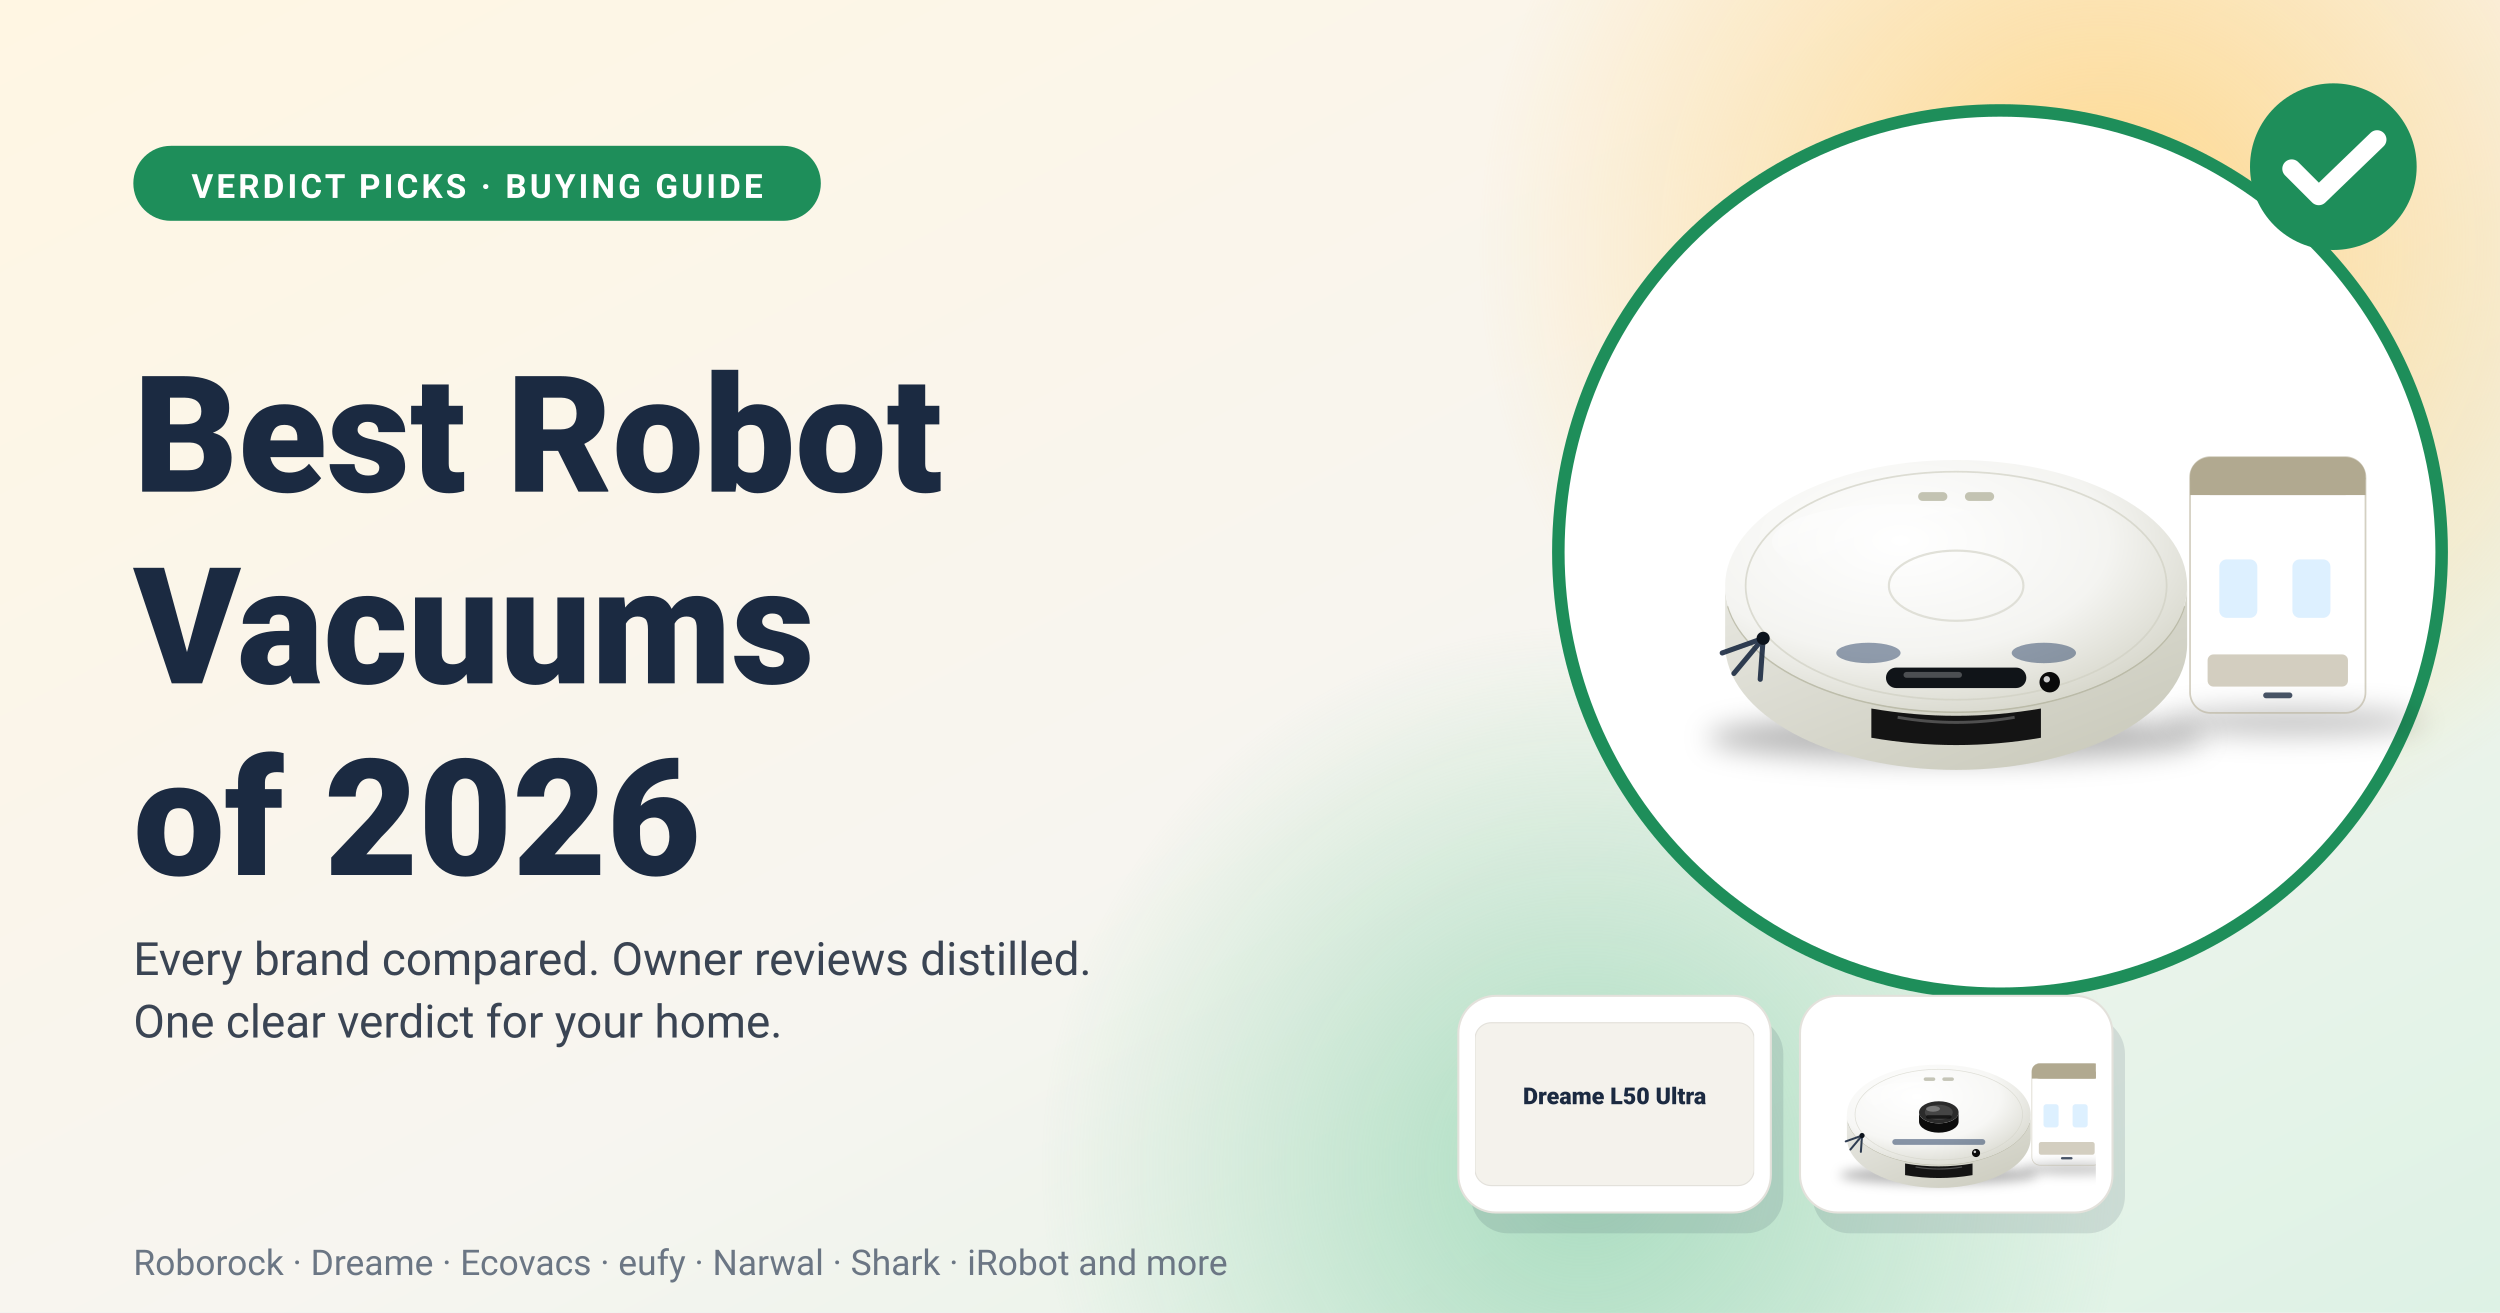
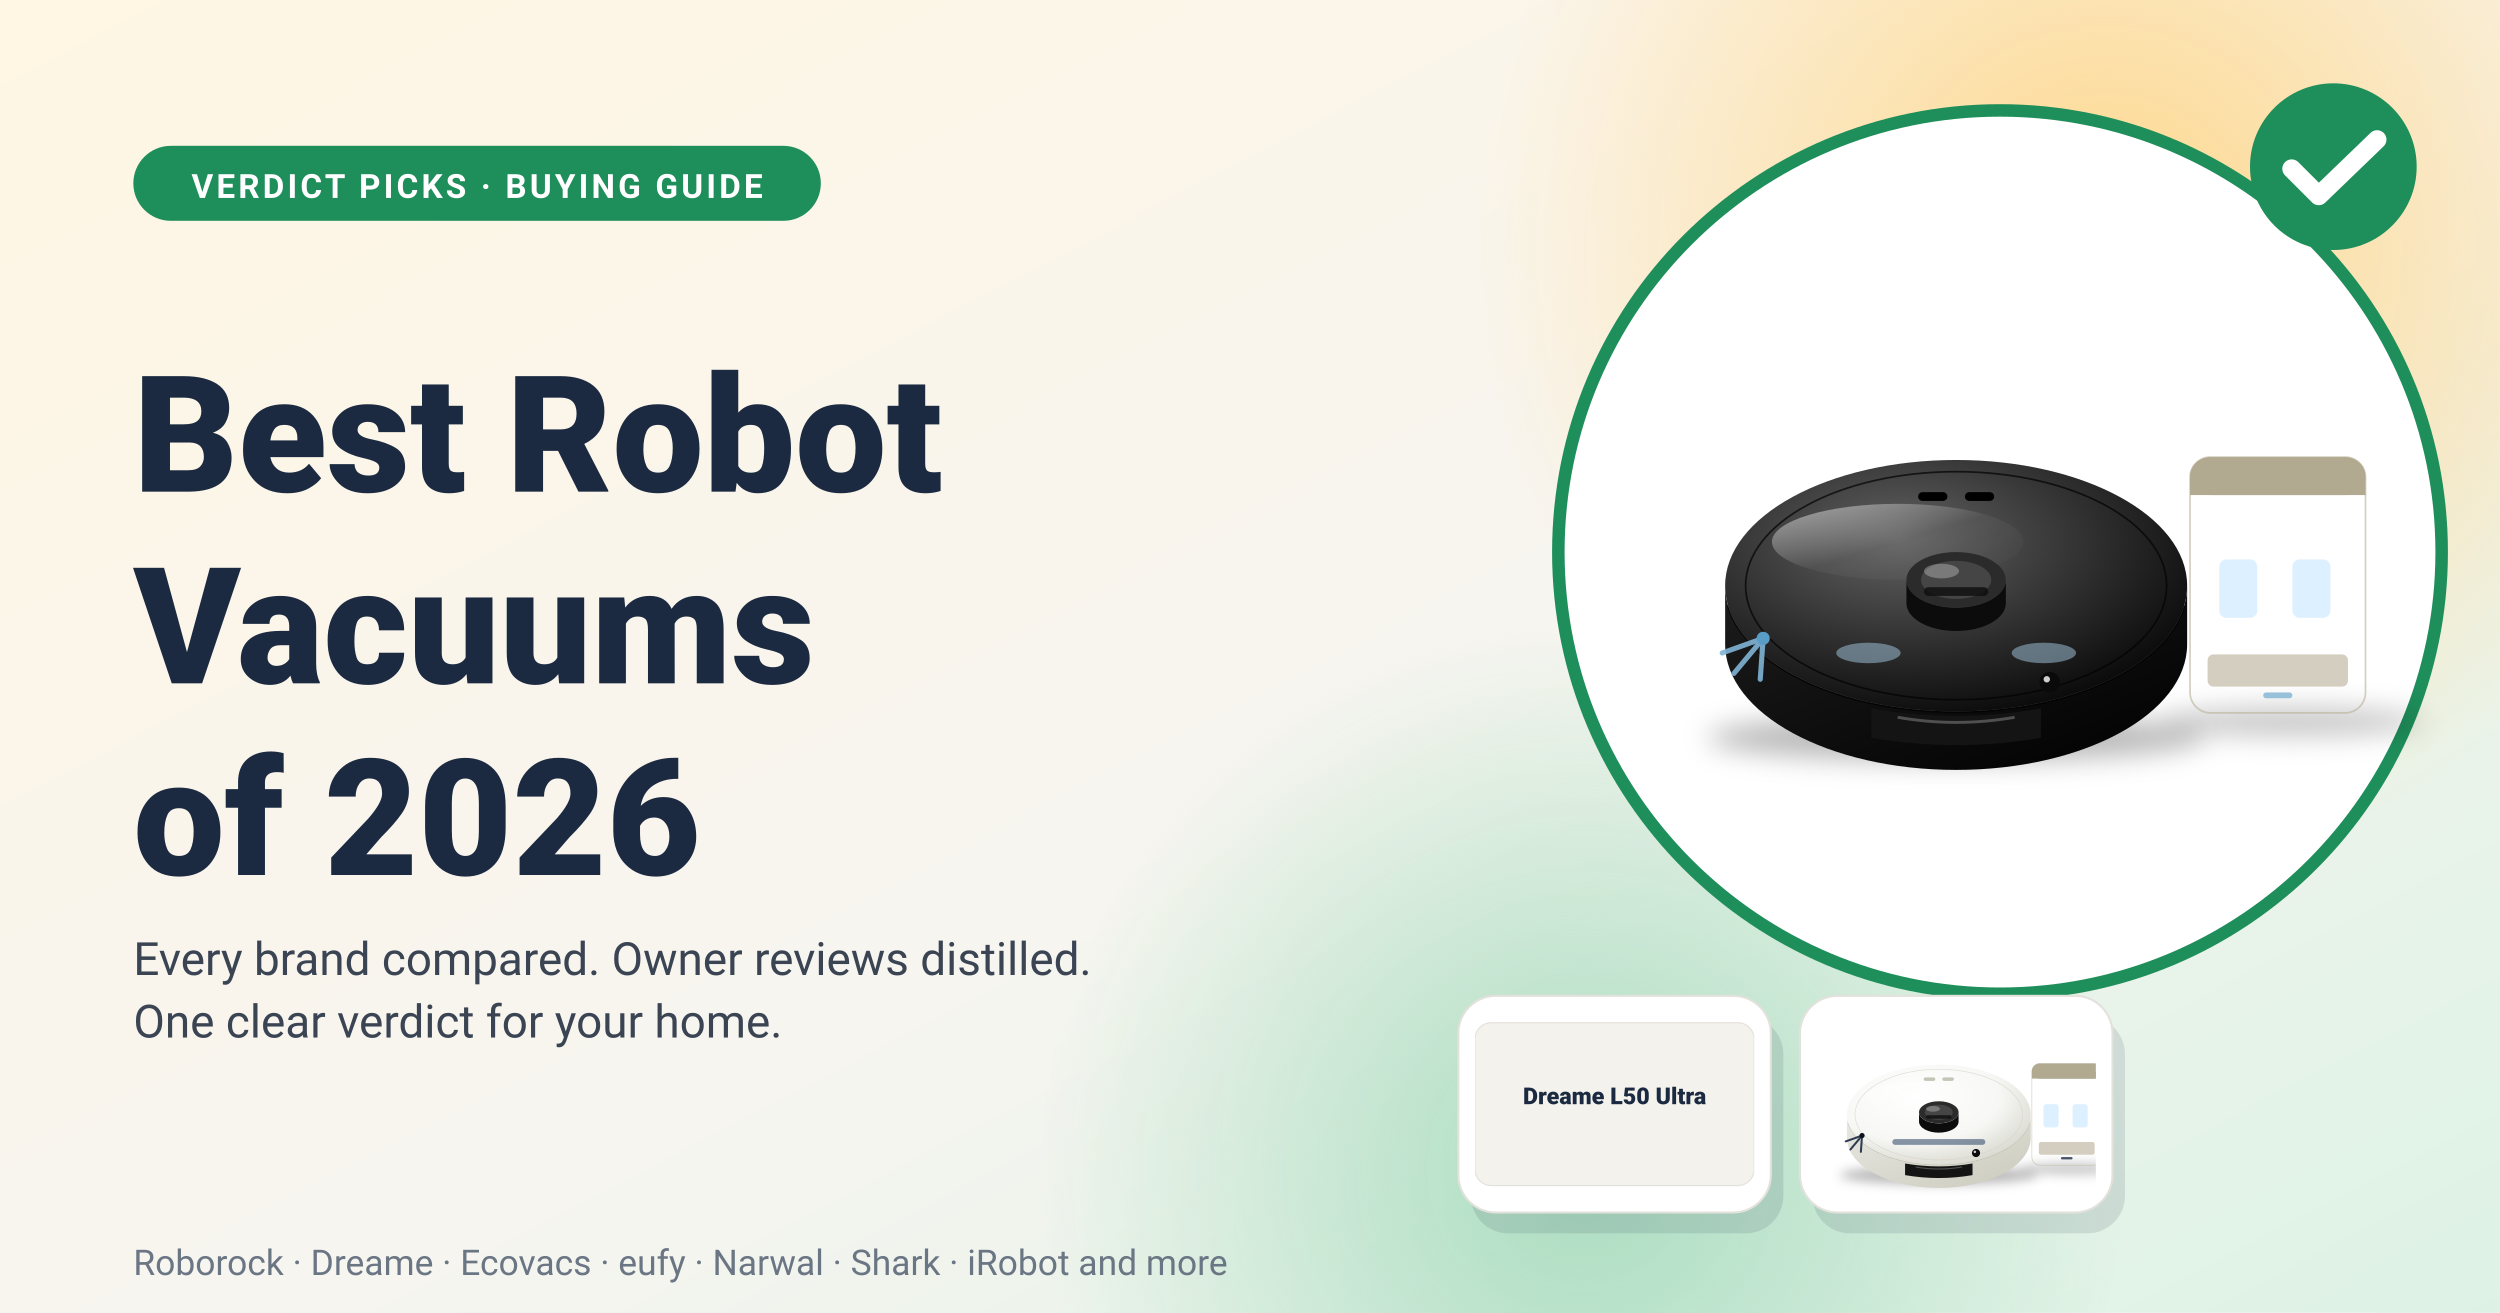
- <svg xmlns="http://www.w3.org/2000/svg" viewBox="0 0 1200 630" role="img" aria-label="Best Robot Vacuums of 2026 — Verdict Picks buying guide, with a render of the Roborock Saros 10R">
+ <svg xmlns="http://www.w3.org/2000/svg" viewBox="0 0 1200 630" role="img" aria-label="Best Robot Vacuums of 2026 — Verdict Picks buying guide, with the Dreame X50 Ultra, Dreame L50 Ultra and Narwal Flow 2">
  <defs>
    <linearGradient id="bc-bg" x1="0" y1="0" x2="1" y2="1">
      <stop offset="0" stop-color="#FFF6E3" />
      <stop offset="0.55" stop-color="#F7F5F0" />
      <stop offset="1" stop-color="#DDF2E5" />
    </linearGradient>
    <radialGradient id="bc-sun" cx="50%" cy="50%" r="50%">
      <stop offset="0" stop-color="#FFD27A" stop-opacity="0.85" />
      <stop offset="1" stop-color="#FFD27A" stop-opacity="0" />
    </radialGradient>
    <radialGradient id="bc-leaf" cx="50%" cy="50%" r="50%">
      <stop offset="0" stop-color="#8FD3AE" stop-opacity="0.7" />
      <stop offset="1" stop-color="#8FD3AE" stop-opacity="0" />
    </radialGradient>
  </defs>
  <rect width="1200" height="630" fill="url(#bc-bg)" />
  <circle cx="1010" cy="120" r="300" fill="url(#bc-sun)" />
  <circle cx="760" cy="560" r="260" fill="url(#bc-leaf)" />
  <g font-family="-apple-system,Segoe UI,Roboto,Helvetica,Arial,sans-serif">
    <rect x="64" y="70" width="330" height="36" rx="18" fill="#1E8E5A" />
    <text x="229" y="95" text-anchor="middle" font-size="16" font-weight="700" fill="#fff" letter-spacing="1.5">VERDICT PICKS · BUYING GUIDE</text>
    <text x="64" y="236" font-size="78" font-weight="800" fill="#1B2A41">Best Robot</text>
    <text x="64" y="328" font-size="78" font-weight="800" fill="#1B2A41">Vacuums</text>
    <text x="64" y="420" font-size="78" font-weight="800" fill="#1B2A41">of 2026</text>
    <text x="64" y="468" font-size="22" fill="#3A4453">Every brand compared. Owner reviews distilled.</text>
    <text x="64" y="498" font-size="22" fill="#3A4453">One clear verdict for your home.</text>
    <text x="64" y="612" font-size="17" fill="#6B7684">Roborock · Dreame · Ecovacs · eufy · Narwal · Shark · iRobot and more</text>
  </g>
  <circle cx="960" cy="265" r="212" fill="#fff" />
  <circle cx="960" cy="265" r="212" fill="none" stroke="#1E8E5A" stroke-width="6" />
  <g transform="translate(749.4737 128.1579) scale(0.7017544)">
    <defs>
      <radialGradient id="bchero-bg" cx="50%" cy="38%" r="72%">
        <stop offset="0" stop-color="#ffffff" />
        <stop offset="0.7" stop-color="#f3f3f1" />
        <stop offset="1" stop-color="#e4e4e1" />
      </radialGradient>
      <filter id="bchero-blur" x="-30%" y="-80%" width="160%" height="300%">
        <feGaussianBlur stdDeviation="9" />
      </filter>
      <filter id="bchero-soft" x="-20%" y="-20%" width="140%" height="140%">
        <feGaussianBlur stdDeviation="2.2" />
      </filter>
      <filter id="bchero-glow" x="-50%" y="-50%" width="200%" height="200%">
        <feGaussianBlur stdDeviation="5" />
      </filter>
      <linearGradient id="bchero-front" x1="0" y1="0" x2="0.35" y2="1">
-         <stop offset="0" stop-color="#ffffff" />
-         <stop offset="0.55" stop-color="#F4F4F1" />
-         <stop offset="1" stop-color="#e0e0d7" />
+         <stop offset="0" stop-color="#454545" />
+         <stop offset="0.55" stop-color="#2B2B2B" />
+         <stop offset="1" stop-color="#141414" />
      </linearGradient>
      <linearGradient id="bchero-side" x1="0" y1="0" x2="1" y2="1">
-         <stop offset="0" stop-color="#e7e7e0" />
-         <stop offset="1" stop-color="#c7c7b8" />
+         <stop offset="0" stop-color="#1c1c1c" />
+         <stop offset="1" stop-color="#000000" />
      </linearGradient>
      <linearGradient id="bchero-top" x1="0" y1="0" x2="1" y2="1">
-         <stop offset="0" stop-color="#ffffff" />
-         <stop offset="1" stop-color="#ffffff" />
+         <stop offset="0" stop-color="#686868" />
+         <stop offset="1" stop-color="#3a3a3a" />
      </linearGradient>
      <radialGradient id="bchero-dome" cx="38%" cy="32%" r="75%">
-         <stop offset="0" stop-color="#ffffff" />
-         <stop offset="0.6" stop-color="#F4F4F1" />
-         <stop offset="1" stop-color="#d5d5c9" />
+         <stop offset="0" stop-color="#636363" />
+         <stop offset="0.6" stop-color="#2B2B2B" />
+         <stop offset="1" stop-color="#070707" />
      </radialGradient>
      <linearGradient id="bchero-gloss" x1="0" y1="0" x2="1" y2="1">
        <stop offset="0" stop-color="#ffffff" stop-opacity="0.55" />
        <stop offset="0.5" stop-color="#ffffff" stop-opacity="0.05" />
        <stop offset="1" stop-color="#ffffff" stop-opacity="0" />
      </linearGradient>
      <linearGradient id="bchero-screen" x1="0" y1="0" x2="1" y2="1">
        <stop offset="0" stop-color="#1d2a3a" />
        <stop offset="1" stop-color="#060a10" />
      </linearGradient>
      <linearGradient id="bchero-metal" x1="0" y1="0" x2="1" y2="0">
        <stop offset="0" stop-color="#d9d9d6" />
        <stop offset="0.35" stop-color="#f4f4f2" />
        <stop offset="0.65" stop-color="#bdbdb9" />
        <stop offset="1" stop-color="#e6e6e3" />
      </linearGradient>
      <linearGradient id="bchero-accent" x1="0" y1="0" x2="0" y2="1">
-         <stop offset="0" stop-color="#314d77" />
-         <stop offset="1" stop-color="#090e16" />
+         <stop offset="0" stop-color="#b9d5e8" />
+         <stop offset="1" stop-color="#5198c6" />
      </linearGradient>
      <linearGradient id="bchero-lens" x1="0" y1="0" x2="1" y2="1">
        <stop offset="0" stop-color="#5a6470" />
        <stop offset="0.45" stop-color="#1c2129" />
        <stop offset="0.55" stop-color="#2b323c" />
        <stop offset="1" stop-color="#0c0f14" />
      </linearGradient>
    </defs>
    <ellipse cx="270" cy="322" rx="170" ry="16" fill="#000" opacity="0.28" filter="url(#bchero-blur)" />
    <ellipse cx="500.0" cy="311" rx="90.0" ry="10" fill="#000" opacity="0.22" filter="url(#bchero-blur)" />
    <path d="M 550 135.6 L 578.6 112.2 L 578.6 276.0 Q 578.6 281.6 574.4 281.6 L 550 302.9 Z" fill="url(#bcherod-side)" />
    <path d="M 437.0 130 L 465.6 106.6 L 574.4 106.6 Q 578.6 106.6 578.6 112.2 L 550 135.6 Q 550 130 543.0 130 Z" fill="url(#bcherod-top)" />
    <rect x="430" y="130" width="120" height="175" rx="14" fill="url(#bcherod-front)" />
    <rect x="430" y="130" width="120" height="175" rx="14" fill="none" stroke="#b7b099" stroke-width="1.2" opacity="0.6" />
    <path d="M 444 133 L 536 133" stroke="#fff" stroke-opacity="0.35" stroke-width="2" stroke-linecap="round" />
    <rect x="430" y="130" width="120" height="26" rx="14" fill="#b1a990" />
    <rect x="430" y="144" width="120" height="12" fill="#b1a990" />
    <rect x="444.0" y="176" width="38.0" height="72" rx="8" fill="#ffffff" opacity="0.55" />
    <rect x="450.0" y="200" width="26.0" height="40" rx="5" fill="#9fd3ff" opacity="0.35" />
    <rect x="494.0" y="176" width="38.0" height="72" rx="8" fill="#ffffff" opacity="0.55" />
    <rect x="500.0" y="200" width="26.0" height="40" rx="5" fill="#9fd3ff" opacity="0.35" />
    <rect x="442" y="265" width="96" height="22" rx="4" fill="#d3cec0" />
-     <rect x="480.0" y="291" width="20" height="4" rx="2" fill="#1B2A41" opacity="0.8" />
+     <rect x="480.0" y="291" width="20" height="4" rx="2" fill="#7FB3D5" opacity="0.8" />
    <path d="M 112 218 A 158 86 0 0 0 428 218 L 428 258 A 158 86 0 0 1 112 258 Z" fill="url(#bchero-side)" />
-     <path d="M 114 232 A 158 86 0 0 0 426 232" fill="none" stroke="#b1b19b" stroke-width="1.5" opacity="0.7" />
+     <path d="M 114 232 A 158 86 0 0 0 426 232" fill="none" stroke="#000000" stroke-width="1.5" opacity="0.7" />
    <path d="M 212 302 Q 270 312 328 302 L 328 322 Q 270 332 212 322 Z" fill="#141414" />
    <path d="M 230 308 Q 270 315 310 308" stroke="#fff" stroke-opacity="0.25" stroke-width="2" fill="none" />
    <ellipse cx="270" cy="218" rx="158" ry="86" fill="url(#bchero-dome)" />
-     <ellipse cx="270" cy="218" rx="144" ry="78" fill="none" stroke="#d0d0c3" stroke-width="1.2" opacity="0.7" />
+     <ellipse cx="270" cy="218" rx="144" ry="78" fill="none" stroke="#020202" stroke-width="1.2" opacity="0.7" />
    <ellipse cx="230" cy="188" rx="86" ry="26" fill="url(#bchero-gloss)" />
-     <rect x="222" y="274" width="96" height="14" rx="7" fill="#101418" />
-     <rect x="234" y="277" width="40" height="4" rx="2" fill="#fff" opacity="0.25" />
-     <ellipse cx="270" cy="218" rx="46" ry="24" fill="none" stroke="#d9d9cf" stroke-width="1.5" opacity="0.8" />
+     <path d="M 236 214 A 34 19 0 0 0 304 214 L 304 230 A 34 19 0 0 1 236 230 Z" fill="#0c0c0c" />
+     <ellipse cx="270" cy="214" rx="34" ry="19" fill="#2B2B2B" />
+     <ellipse cx="270" cy="214" rx="24" ry="13" fill="#454545" />
+     <rect x="248" y="219" width="44" height="6" rx="3" fill="#0d0d0d" opacity="0.8" />
+     <ellipse cx="260" cy="208" rx="12" ry="5" fill="#fff" opacity="0.28" />
    <circle cx="334" cy="284" r="7" fill="#0a0a0a" />
    <circle cx="332" cy="282" r="2.2" fill="#fff" opacity="0.8" />
-     <rect x="244" y="154" width="20" height="6" rx="3" fill="#c3c3b2" />
-     <rect x="276" y="154" width="20" height="6" rx="3" fill="#c3c3b2" />
-     <g stroke="#1B2A41" stroke-width="3.5" stroke-linecap="round" opacity="0.9">
+     <rect x="244" y="154" width="20" height="6" rx="3" fill="#000000" />
+     <rect x="276" y="154" width="20" height="6" rx="3" fill="#000000" />
+     <g stroke="#7FB3D5" stroke-width="3.5" stroke-linecap="round" opacity="0.9">
      <line x1="138" y1="254" x2="110" y2="264" />
      <line x1="138" y1="254" x2="118" y2="278" />
      <line x1="138" y1="254" x2="136" y2="282" />
    </g>
-     <circle cx="138" cy="254" r="4.5" fill="#0c131d" />
-     <ellipse cx="210" cy="264" rx="22" ry="7" fill="#2a4165" opacity="0.5" />
-     <ellipse cx="330" cy="264" rx="22" ry="7" fill="#2a4165" opacity="0.5" />
+     <circle cx="138" cy="254" r="4.5" fill="#599cc8" />
+     <ellipse cx="210" cy="264" rx="22" ry="7" fill="#a5cae2" opacity="0.5" />
+     <ellipse cx="330" cy="264" rx="22" ry="7" fill="#a5cae2" opacity="0.5" />
  </g>
  <g transform="translate(700 478)">
    <rect x="6" y="10" width="150" height="104" rx="18" fill="#1B2A41" opacity="0.12" />
    <rect width="150" height="104" rx="18" fill="#fff" />
    <rect width="150" height="104" rx="18" fill="none" stroke="#E3E1DB" />
    <svg x="8" y="6" width="134" height="92" viewBox="60 40 480 320" preserveAspectRatio="xMidYMid meet">
      <g transform="translate(0 0) scale(1.0)">
        <rect x="60" y="60" width="480" height="280" rx="28" fill="#F4F2EC" />
        <rect x="60" y="60" width="480" height="280" rx="28" fill="none" stroke="#E3E1DB" stroke-width="2" />
        <g font-family="-apple-system,Segoe UI,Roboto,Helvetica,Arial,sans-serif">
          <text x="300" y="200" text-anchor="middle" font-size="40" font-weight="800" fill="#1B2A41">Dreame L50 Ultra</text>
        </g>
      </g>
    </svg>
  </g>
  <g transform="translate(864 478)">
    <rect x="6" y="10" width="150" height="104" rx="18" fill="#1B2A41" opacity="0.12" />
    <rect width="150" height="104" rx="18" fill="#fff" />
    <rect width="150" height="104" rx="18" fill="none" stroke="#E3E1DB" />
    <svg x="8" y="6" width="134" height="92" viewBox="60 40 480 320" preserveAspectRatio="xMidYMid meet">
      <g transform="translate(0 0) scale(1.0)">
        <defs>
          <radialGradient id="cflow2-bg" cx="50%" cy="38%" r="72%">
            <stop offset="0" stop-color="#ffffff" />
            <stop offset="0.7" stop-color="#f3f3f1" />
            <stop offset="1" stop-color="#e4e4e1" />
          </radialGradient>
          <filter id="cflow2-blur" x="-30%" y="-80%" width="160%" height="300%">
            <feGaussianBlur stdDeviation="9" />
          </filter>
          <filter id="cflow2-soft" x="-20%" y="-20%" width="140%" height="140%">
            <feGaussianBlur stdDeviation="2.2" />
          </filter>
          <filter id="cflow2-glow" x="-50%" y="-50%" width="200%" height="200%">
            <feGaussianBlur stdDeviation="5" />
          </filter>
          <linearGradient id="cflow2-front" x1="0" y1="0" x2="0.35" y2="1">
            <stop offset="0" stop-color="#ffffff" />
            <stop offset="0.55" stop-color="#F7F7F5" />
            <stop offset="1" stop-color="#e3e3dc" />
          </linearGradient>
          <linearGradient id="cflow2-side" x1="0" y1="0" x2="1" y2="1">
            <stop offset="0" stop-color="#e9e9e4" />
            <stop offset="1" stop-color="#cacabc" />
          </linearGradient>
          <linearGradient id="cflow2-top" x1="0" y1="0" x2="1" y2="1">
            <stop offset="0" stop-color="#ffffff" />
            <stop offset="1" stop-color="#ffffff" />
          </linearGradient>
          <radialGradient id="cflow2-dome" cx="38%" cy="32%" r="75%">
            <stop offset="0" stop-color="#ffffff" />
            <stop offset="0.6" stop-color="#F7F7F5" />
            <stop offset="1" stop-color="#d7d7cd" />
          </radialGradient>
          <linearGradient id="cflow2-gloss" x1="0" y1="0" x2="1" y2="1">
            <stop offset="0" stop-color="#ffffff" stop-opacity="0.55" />
            <stop offset="0.5" stop-color="#ffffff" stop-opacity="0.05" />
            <stop offset="1" stop-color="#ffffff" stop-opacity="0" />
          </linearGradient>
          <linearGradient id="cflow2-screen" x1="0" y1="0" x2="1" y2="1">
            <stop offset="0" stop-color="#1d2a3a" />
            <stop offset="1" stop-color="#060a10" />
          </linearGradient>
          <linearGradient id="cflow2-metal" x1="0" y1="0" x2="1" y2="0">
            <stop offset="0" stop-color="#d9d9d6" />
            <stop offset="0.35" stop-color="#f4f4f2" />
            <stop offset="0.65" stop-color="#bdbdb9" />
            <stop offset="1" stop-color="#e6e6e3" />
          </linearGradient>
          <linearGradient id="cflow2-accent" x1="0" y1="0" x2="0" y2="1">
            <stop offset="0" stop-color="#314d77" />
            <stop offset="1" stop-color="#090e16" />
          </linearGradient>
          <linearGradient id="cflow2-lens" x1="0" y1="0" x2="1" y2="1">
            <stop offset="0" stop-color="#5a6470" />
            <stop offset="0.45" stop-color="#1c2129" />
            <stop offset="0.55" stop-color="#2b323c" />
            <stop offset="1" stop-color="#0c0f14" />
          </linearGradient>
        </defs>
        <ellipse cx="270" cy="322" rx="170" ry="16" fill="#000" opacity="0.28" filter="url(#cflow2-blur)" />
        <ellipse cx="500.0" cy="311" rx="90.0" ry="10" fill="#000" opacity="0.22" filter="url(#cflow2-blur)" />
        <path d="M 550 135.6 L 578.6 112.2 L 578.6 276.0 Q 578.6 281.6 574.4 281.6 L 550 302.9 Z" fill="url(#cflow2d-side)" />
        <path d="M 437.0 130 L 465.6 106.6 L 574.4 106.6 Q 578.6 106.6 578.6 112.2 L 550 135.6 Q 550 130 543.0 130 Z" fill="url(#cflow2d-top)" />
        <rect x="430" y="130" width="120" height="175" rx="14" fill="url(#cflow2d-front)" />
        <rect x="430" y="130" width="120" height="175" rx="14" fill="none" stroke="#b7b099" stroke-width="1.2" opacity="0.6" />
        <path d="M 444 133 L 536 133" stroke="#fff" stroke-opacity="0.35" stroke-width="2" stroke-linecap="round" />
        <rect x="430" y="130" width="120" height="26" rx="14" fill="#b1a990" />
        <rect x="430" y="144" width="120" height="12" fill="#b1a990" />
        <rect x="444.0" y="176" width="38.0" height="72" rx="8" fill="#ffffff" opacity="0.55" />
        <rect x="450.0" y="200" width="26.0" height="40" rx="5" fill="#9fd3ff" opacity="0.35" />
        <rect x="494.0" y="176" width="38.0" height="72" rx="8" fill="#ffffff" opacity="0.55" />
        <rect x="500.0" y="200" width="26.0" height="40" rx="5" fill="#9fd3ff" opacity="0.35" />
        <rect x="442" y="265" width="96" height="22" rx="4" fill="#d3cec0" />
        <rect x="480.0" y="291" width="20" height="4" rx="2" fill="#1B2A41" opacity="0.8" />
        <path d="M 112 218 A 158 86 0 0 0 428 218 L 428 258 A 158 86 0 0 1 112 258 Z" fill="url(#cflow2-side)" />
        <path d="M 114 232 A 158 86 0 0 0 426 232" fill="none" stroke="#b3b3a0" stroke-width="1.5" opacity="0.7" />
        <path d="M 212 302 Q 270 312 328 302 L 328 322 Q 270 332 212 322 Z" fill="#141414" />
        <path d="M 230 308 Q 270 315 310 308" stroke="#fff" stroke-opacity="0.25" stroke-width="2" fill="none" />
        <ellipse cx="270" cy="218" rx="158" ry="86" fill="url(#cflow2-dome)" />
        <ellipse cx="270" cy="218" rx="144" ry="78" fill="none" stroke="#d3d3c8" stroke-width="1.2" opacity="0.7" />
        <ellipse cx="230" cy="188" rx="86" ry="26" fill="url(#cflow2-gloss)" />
        <path d="M 236 214 A 34 19 0 0 0 304 214 L 304 230 A 34 19 0 0 1 236 230 Z" fill="#0c0c0c" />
        <ellipse cx="270" cy="214" rx="34" ry="19" fill="#2B2B2B" />
        <ellipse cx="270" cy="214" rx="24" ry="13" fill="#454545" />
        <rect x="248" y="219" width="44" height="6" rx="3" fill="#0d0d0d" opacity="0.8" />
        <ellipse cx="260" cy="208" rx="12" ry="5" fill="#fff" opacity="0.28" />
        <circle cx="334" cy="284" r="7" fill="#0a0a0a" />
        <circle cx="332" cy="282" r="2.2" fill="#fff" opacity="0.8" />
        <rect x="244" y="154" width="20" height="6" rx="3" fill="#c5c5b7" />
        <rect x="276" y="154" width="20" height="6" rx="3" fill="#c5c5b7" />
        <g stroke="#1B2A41" stroke-width="3.5" stroke-linecap="round" opacity="0.9">
          <line x1="138" y1="254" x2="110" y2="264" />
          <line x1="138" y1="254" x2="118" y2="278" />
          <line x1="138" y1="254" x2="136" y2="282" />
        </g>
        <circle cx="138" cy="254" r="4.5" fill="#0c131d" />
        <rect x="190" y="260" width="160" height="10" rx="5" fill="#2a4165" opacity="0.55" />
      </g>
    </svg>
  </g>
  <circle cx="1120" cy="80" r="40" fill="#1E8E5A" />
  <path d="M 1100 81 L 1113 94 L 1141 67" fill="none" stroke="#fff" stroke-width="9" stroke-linecap="round" stroke-linejoin="round" />
</svg>
